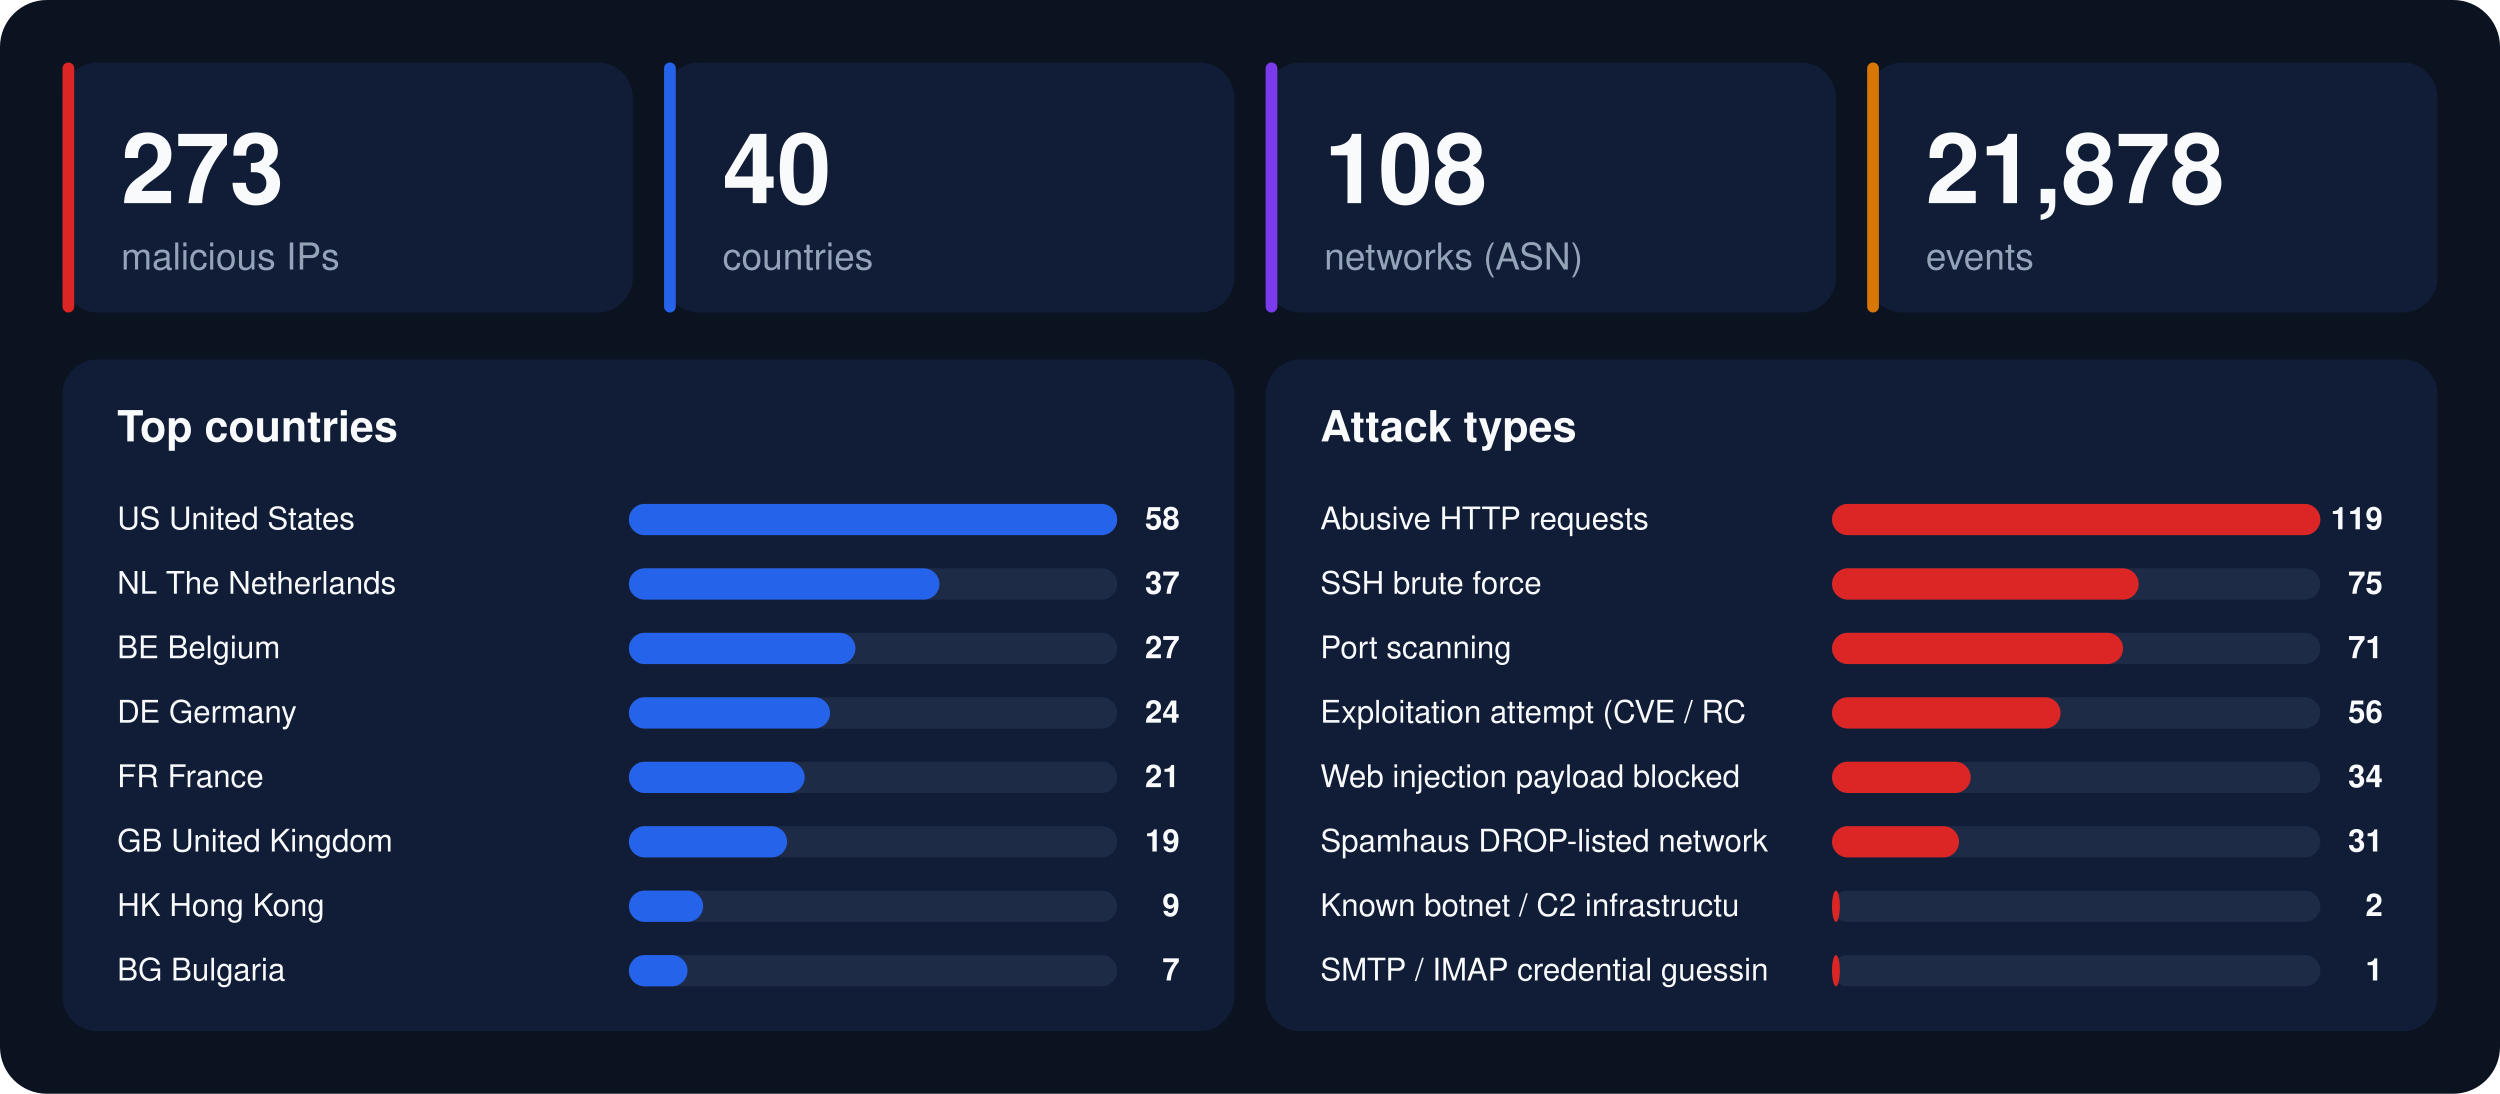
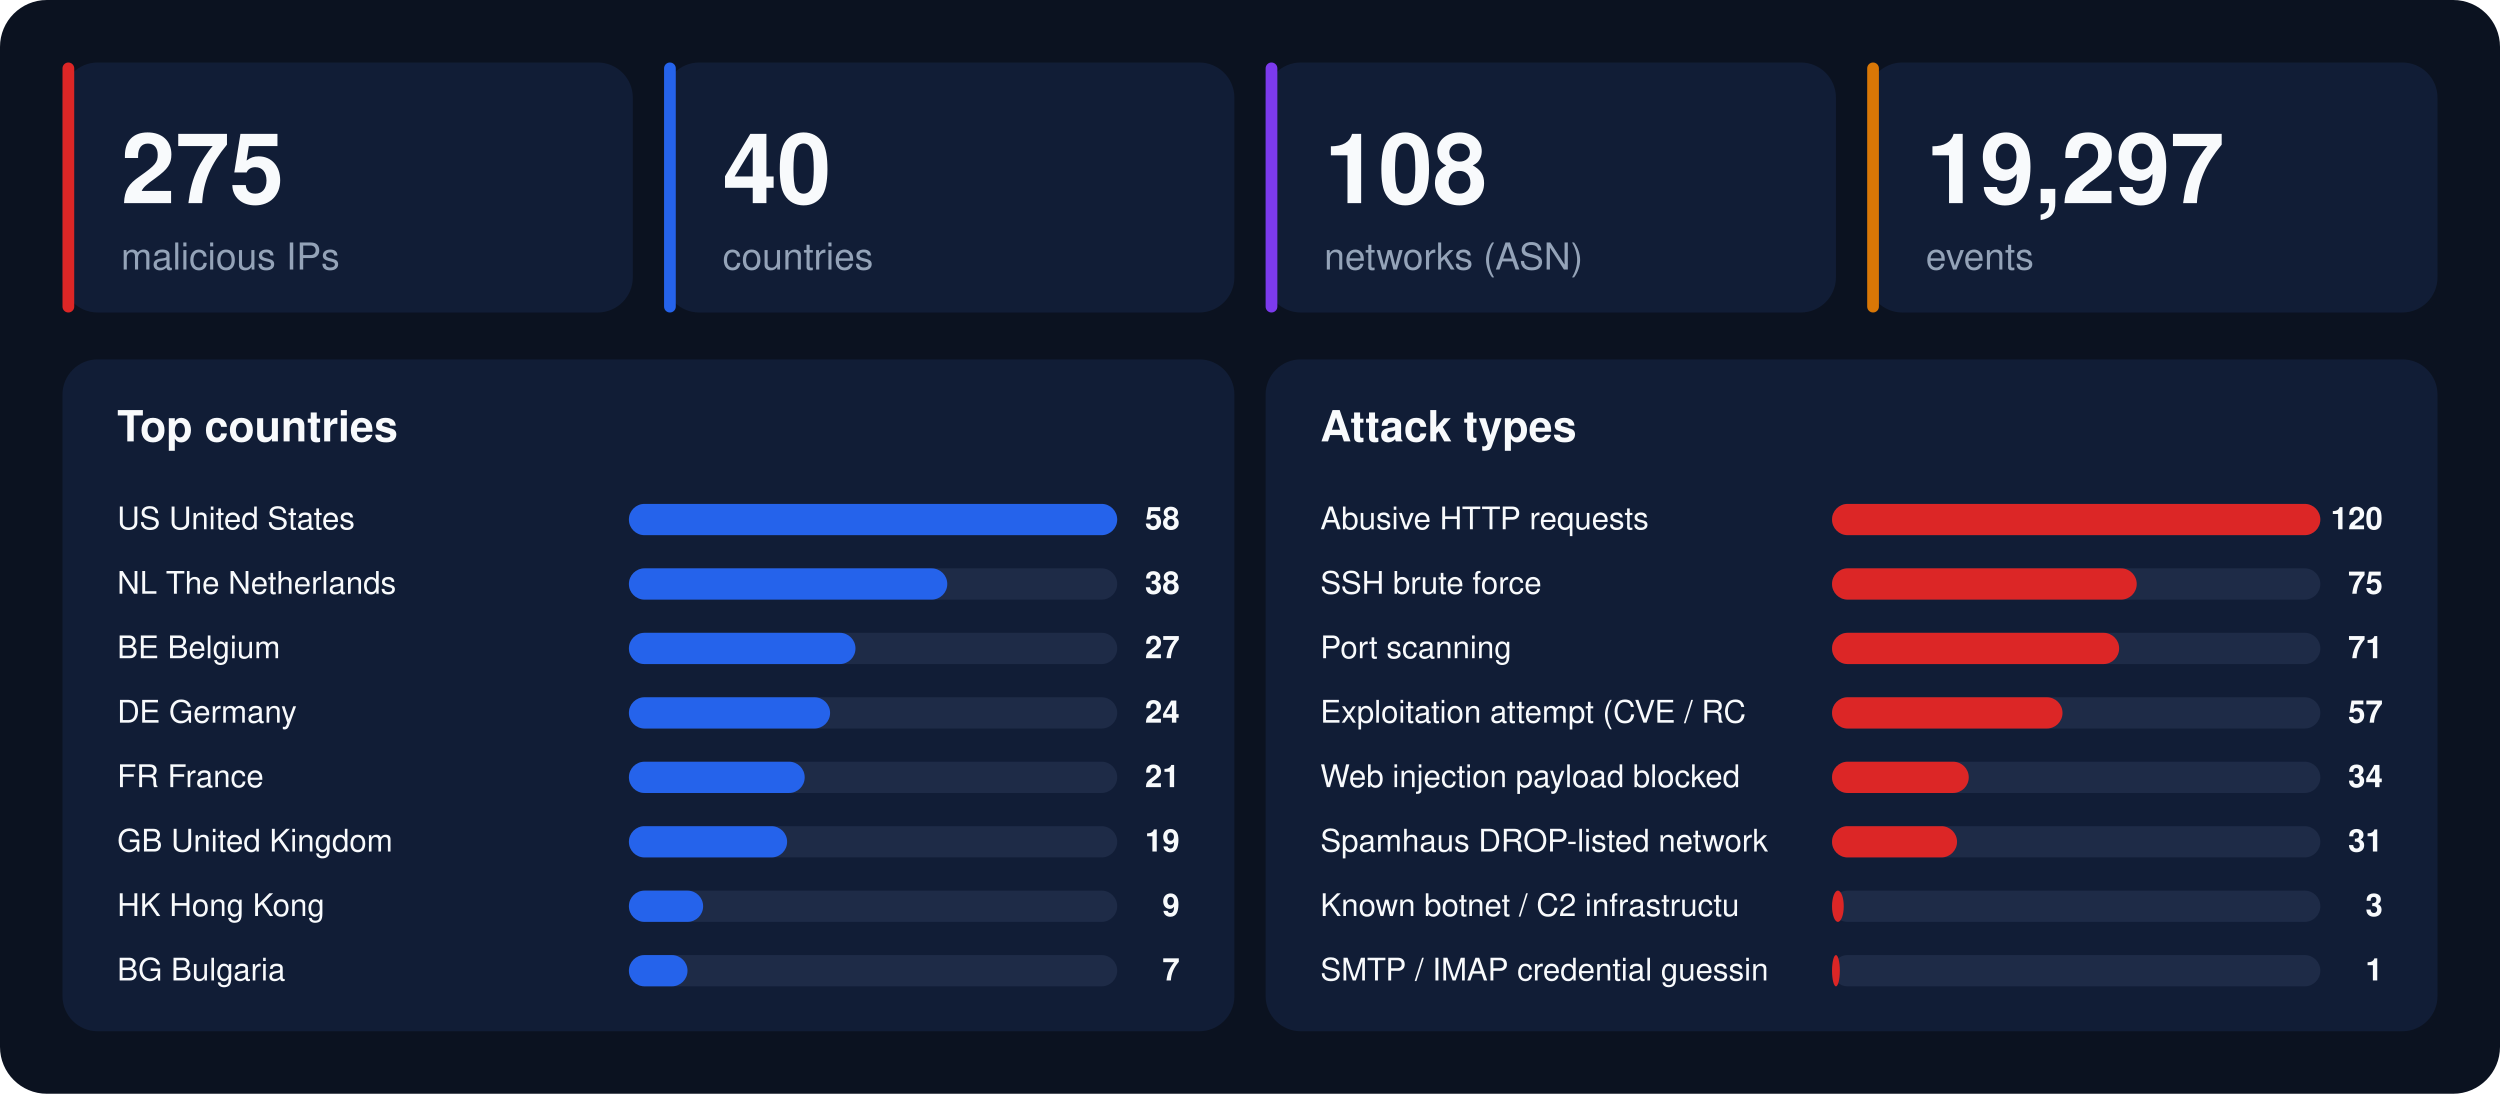
<svg xmlns="http://www.w3.org/2000/svg" width="1280" height="560" viewBox="0 0 1280 560" font-family="-apple-system,BlinkMacSystemFont,'Segoe UI',Helvetica,Arial,sans-serif">
  <rect width="1280" height="560" rx="24" fill="#0b1220" />
  <rect x="32" y="32" width="292" height="128" rx="18" fill="#111d36" />
  <rect x="32" y="32" width="6" height="128" rx="3" fill="#dc2626" />
-   <text x="62" y="104" font-size="50" font-weight="800" fill="#f8fafc">273</text>
+   <text x="62" y="104" font-size="50" font-weight="800" fill="#f8fafc">275</text>
  <text x="62" y="138" font-size="19" fill="#94a3b8">malicious IPs</text>
  <rect x="340" y="32" width="292" height="128" rx="18" fill="#111d36" />
  <rect x="340" y="32" width="6" height="128" rx="3" fill="#2563eb" />
  <text x="370" y="104" font-size="50" font-weight="800" fill="#f8fafc">40</text>
  <text x="370" y="138" font-size="19" fill="#94a3b8">countries</text>
  <rect x="648" y="32" width="292" height="128" rx="18" fill="#111d36" />
  <rect x="648" y="32" width="6" height="128" rx="3" fill="#7c3aed" />
  <text x="678" y="104" font-size="50" font-weight="800" fill="#f8fafc">108</text>
  <text x="678" y="138" font-size="19" fill="#94a3b8">networks (ASN)</text>
  <rect x="956" y="32" width="292" height="128" rx="18" fill="#111d36" />
  <rect x="956" y="32" width="6" height="128" rx="3" fill="#d97706" />
-   <text x="986" y="104" font-size="50" font-weight="800" fill="#f8fafc">21,878</text>
+   <text x="986" y="104" font-size="50" font-weight="800" fill="#f8fafc">19,297</text>
  <text x="986" y="138" font-size="19" fill="#94a3b8">events</text>
  <rect x="32" y="184" width="600" height="344" rx="18" fill="#111d36" />
  <text x="60" y="226" font-size="22" font-weight="700" fill="#f8fafc">Top countries</text>
  <text x="60" y="271" font-size="16" fill="#f8fafc">US  United States</text>
  <rect x="322" y="258" width="250" height="16" rx="8" fill="#1e2b47" />
  <rect x="322" y="258" width="250" height="16" rx="8" fill="#2563eb" />
  <text x="604" y="271" font-size="16" font-weight="700" text-anchor="end" fill="#f8fafc">58</text>
  <text x="60" y="304" font-size="16" fill="#f8fafc">NL  The Netherlands</text>
  <rect x="322" y="291" width="250" height="16" rx="8" fill="#1e2b47" />
-   <rect x="322" y="291" width="159" height="16" rx="8" fill="#2563eb" />
-   <text x="604" y="304" font-size="16" font-weight="700" text-anchor="end" fill="#f8fafc">37</text>
+   <rect x="322" y="291" width="163" height="16" rx="8" fill="#2563eb" />
+   <text x="604" y="304" font-size="16" font-weight="700" text-anchor="end" fill="#f8fafc">38</text>
  <text x="60" y="337" font-size="16" fill="#f8fafc">BE  Belgium</text>
  <rect x="322" y="324" width="250" height="16" rx="8" fill="#1e2b47" />
  <rect x="322" y="324" width="116" height="16" rx="8" fill="#2563eb" />
  <text x="604" y="337" font-size="16" font-weight="700" text-anchor="end" fill="#f8fafc">27</text>
  <text x="60" y="370" font-size="16" fill="#f8fafc">DE  Germany</text>
  <rect x="322" y="357" width="250" height="16" rx="8" fill="#1e2b47" />
  <rect x="322" y="357" width="103" height="16" rx="8" fill="#2563eb" />
  <text x="604" y="370" font-size="16" font-weight="700" text-anchor="end" fill="#f8fafc">24</text>
  <text x="60" y="403" font-size="16" fill="#f8fafc">FR  France</text>
  <rect x="322" y="390" width="250" height="16" rx="8" fill="#1e2b47" />
  <rect x="322" y="390" width="90" height="16" rx="8" fill="#2563eb" />
  <text x="604" y="403" font-size="16" font-weight="700" text-anchor="end" fill="#f8fafc">21</text>
  <text x="60" y="436" font-size="16" fill="#f8fafc">GB  United Kingdom</text>
  <rect x="322" y="423" width="250" height="16" rx="8" fill="#1e2b47" />
  <rect x="322" y="423" width="81" height="16" rx="8" fill="#2563eb" />
  <text x="604" y="436" font-size="16" font-weight="700" text-anchor="end" fill="#f8fafc">19</text>
  <text x="60" y="469" font-size="16" fill="#f8fafc">HK  Hong Kong</text>
  <rect x="322" y="456" width="250" height="16" rx="8" fill="#1e2b47" />
  <rect x="322" y="456" width="38" height="16" rx="8" fill="#2563eb" />
  <text x="604" y="469" font-size="16" font-weight="700" text-anchor="end" fill="#f8fafc">9</text>
  <text x="60" y="502" font-size="16" fill="#f8fafc">BG  Bulgaria</text>
  <rect x="322" y="489" width="250" height="16" rx="8" fill="#1e2b47" />
  <rect x="322" y="489" width="30" height="16" rx="8" fill="#2563eb" />
  <text x="604" y="502" font-size="16" font-weight="700" text-anchor="end" fill="#f8fafc">7</text>
  <rect x="648" y="184" width="600" height="344" rx="18" fill="#111d36" />
  <text x="676" y="226" font-size="22" font-weight="700" fill="#f8fafc">Attack types</text>
  <text x="676" y="271" font-size="16" fill="#f8fafc">Abusive HTTP requests</text>
  <rect x="938" y="258" width="250" height="16" rx="8" fill="#1e2b47" />
  <rect x="938" y="258" width="250" height="16" rx="8" fill="#dc2626" />
-   <text x="1220" y="271" font-size="16" font-weight="700" text-anchor="end" fill="#f8fafc">119</text>
+   <text x="1220" y="271" font-size="16" font-weight="700" text-anchor="end" fill="#f8fafc">120</text>
  <text x="676" y="304" font-size="16" fill="#f8fafc">SSH brute force</text>
  <rect x="938" y="291" width="250" height="16" rx="8" fill="#1e2b47" />
-   <rect x="938" y="291" width="157" height="16" rx="8" fill="#dc2626" />
+   <rect x="938" y="291" width="156" height="16" rx="8" fill="#dc2626" />
  <text x="1220" y="304" font-size="16" font-weight="700" text-anchor="end" fill="#f8fafc">75</text>
  <text x="676" y="337" font-size="16" fill="#f8fafc">Port scanning</text>
  <rect x="938" y="324" width="250" height="16" rx="8" fill="#1e2b47" />
-   <rect x="938" y="324" width="149" height="16" rx="8" fill="#dc2626" />
+   <rect x="938" y="324" width="147" height="16" rx="8" fill="#dc2626" />
  <text x="1220" y="337" font-size="16" font-weight="700" text-anchor="end" fill="#f8fafc">71</text>
  <text x="676" y="370" font-size="16" fill="#f8fafc">Exploitation attempt (CVE / RC</text>
  <rect x="938" y="357" width="250" height="16" rx="8" fill="#1e2b47" />
-   <rect x="938" y="357" width="117" height="16" rx="8" fill="#dc2626" />
-   <text x="1220" y="370" font-size="16" font-weight="700" text-anchor="end" fill="#f8fafc">56</text>
+   <rect x="938" y="357" width="118" height="16" rx="8" fill="#dc2626" />
+   <text x="1220" y="370" font-size="16" font-weight="700" text-anchor="end" fill="#f8fafc">57</text>
  <text x="676" y="403" font-size="16" fill="#f8fafc">Web injection payload blocked </text>
  <rect x="938" y="390" width="250" height="16" rx="8" fill="#1e2b47" />
-   <rect x="938" y="390" width="71" height="16" rx="8" fill="#dc2626" />
+   <rect x="938" y="390" width="70" height="16" rx="8" fill="#dc2626" />
  <text x="1220" y="403" font-size="16" font-weight="700" text-anchor="end" fill="#f8fafc">34</text>
  <text x="676" y="436" font-size="16" fill="#f8fafc">Spamhaus DROP-listed network</text>
  <rect x="938" y="423" width="250" height="16" rx="8" fill="#1e2b47" />
-   <rect x="938" y="423" width="65" height="16" rx="8" fill="#dc2626" />
+   <rect x="938" y="423" width="64" height="16" rx="8" fill="#dc2626" />
  <text x="1220" y="436" font-size="16" font-weight="700" text-anchor="end" fill="#f8fafc">31</text>
  <text x="676" y="469" font-size="16" fill="#f8fafc">Known botnet / C2 infrastructu</text>
  <rect x="938" y="456" width="250" height="16" rx="8" fill="#1e2b47" />
-   <rect x="938" y="456" width="4" height="16" rx="8" fill="#dc2626" />
-   <text x="1220" y="469" font-size="16" font-weight="700" text-anchor="end" fill="#f8fafc">2</text>
+   <rect x="938" y="456" width="6" height="16" rx="8" fill="#dc2626" />
+   <text x="1220" y="469" font-size="16" font-weight="700" text-anchor="end" fill="#f8fafc">3</text>
  <text x="676" y="502" font-size="16" fill="#f8fafc">SMTP / IMAP credential guessin</text>
  <rect x="938" y="489" width="250" height="16" rx="8" fill="#1e2b47" />
  <rect x="938" y="489" width="4" height="16" rx="8" fill="#dc2626" />
  <text x="1220" y="502" font-size="16" font-weight="700" text-anchor="end" fill="#f8fafc">1</text>
</svg>
